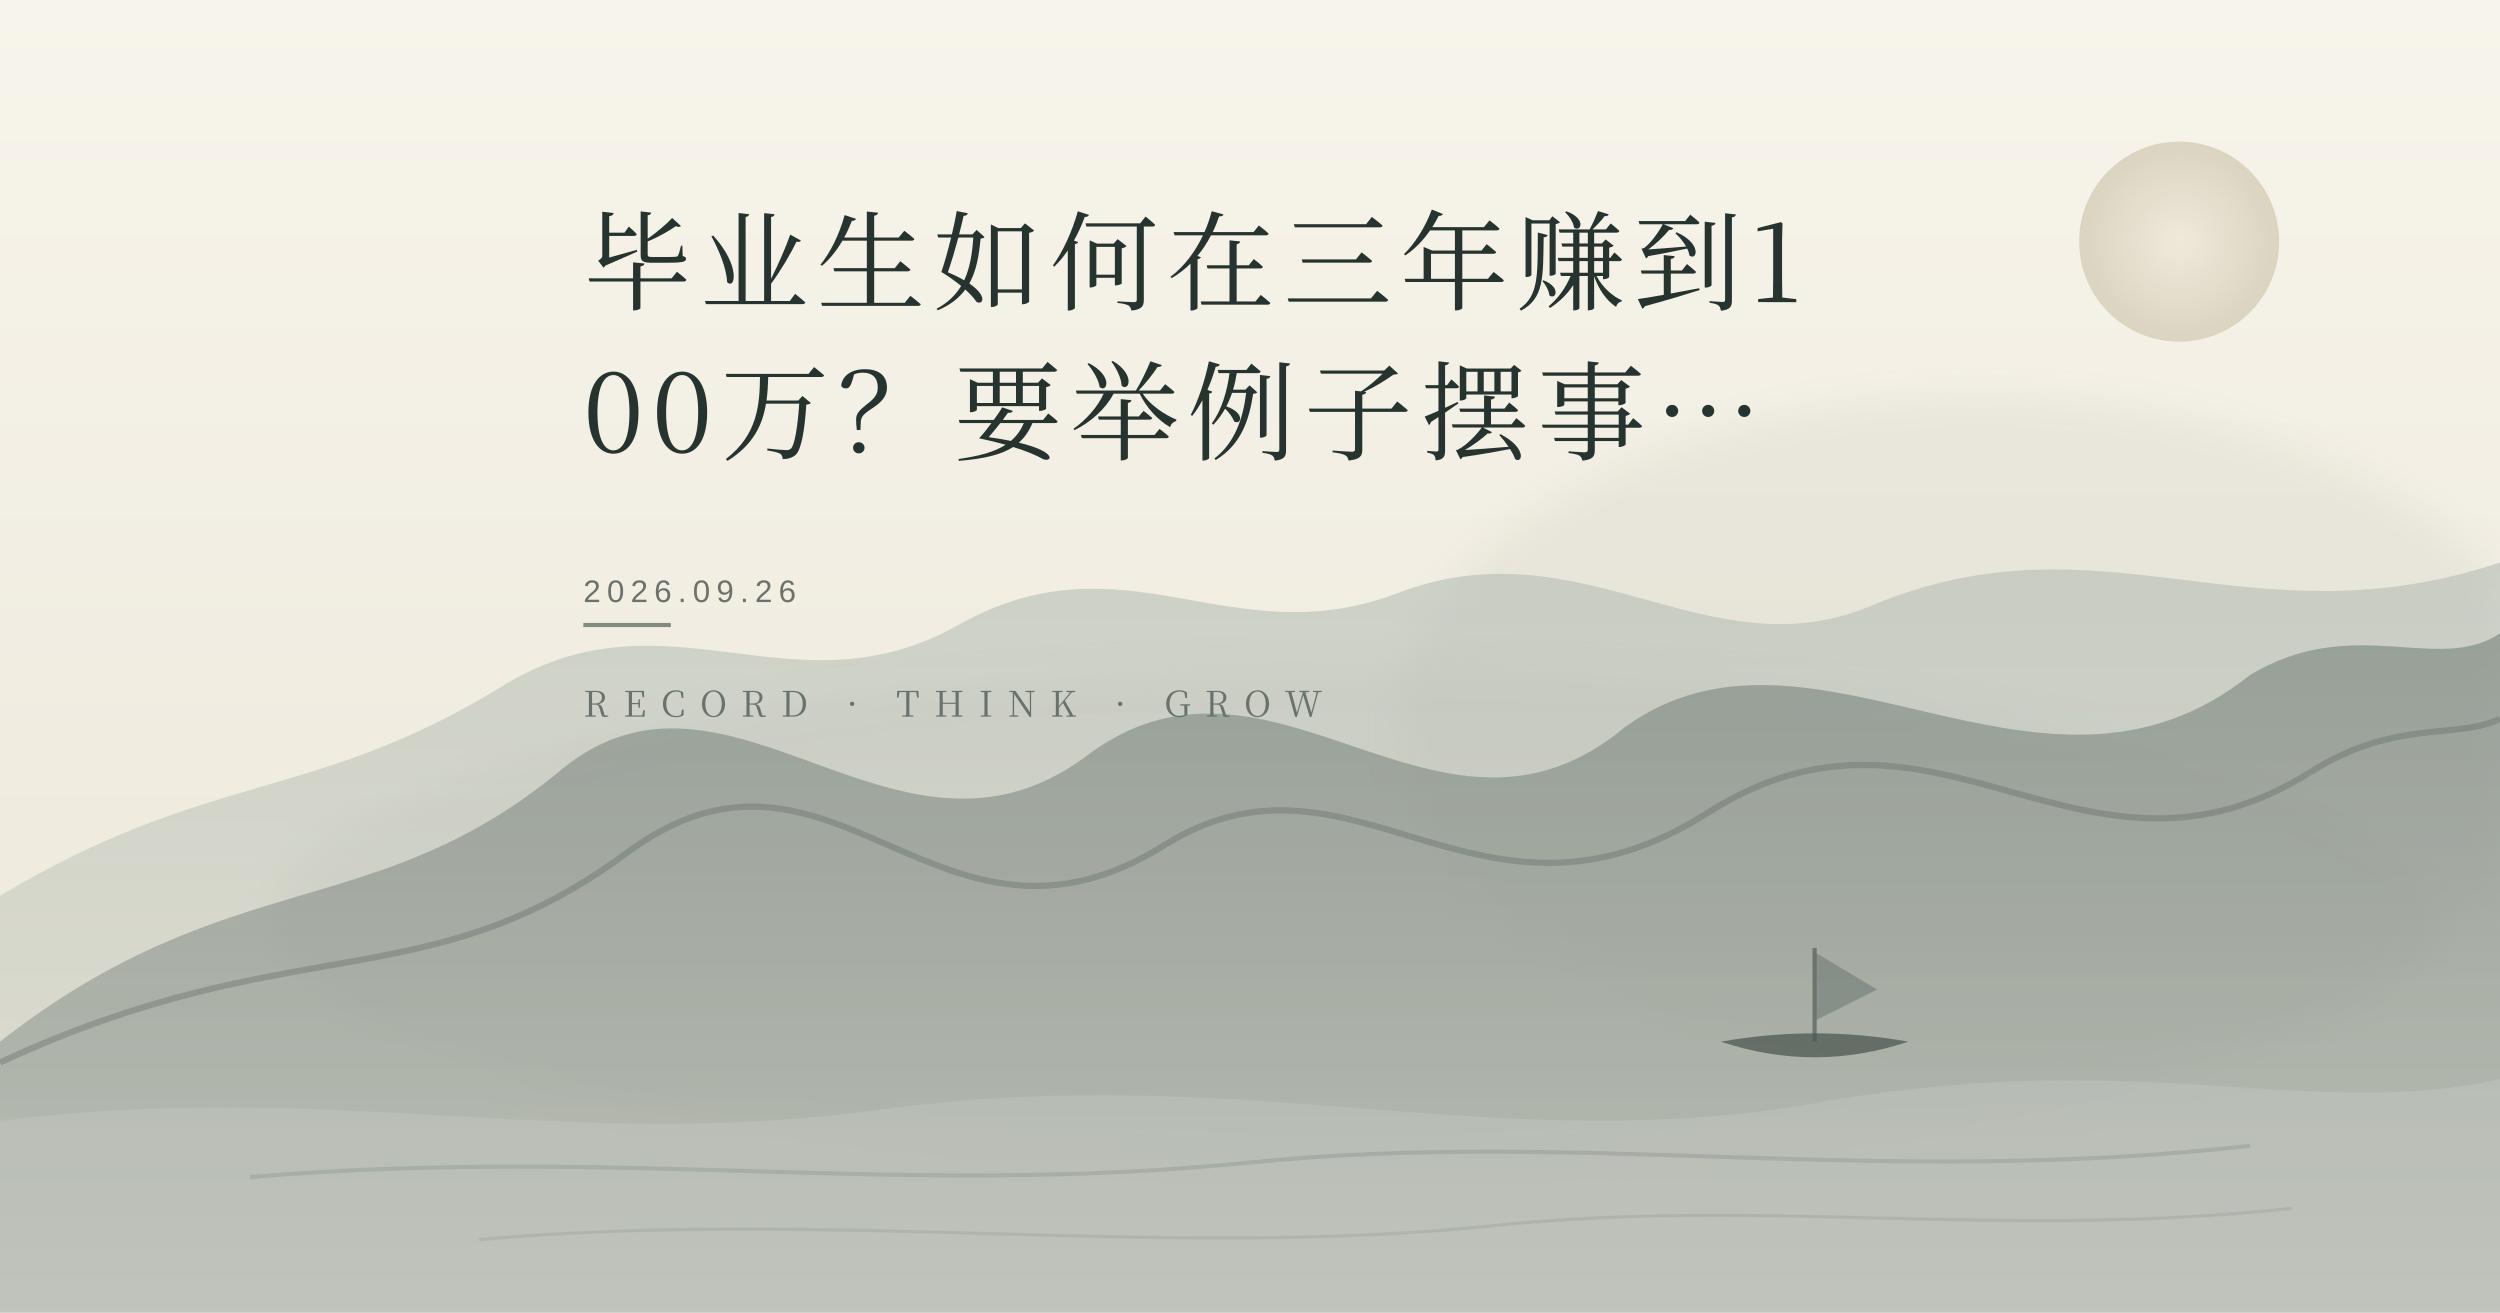
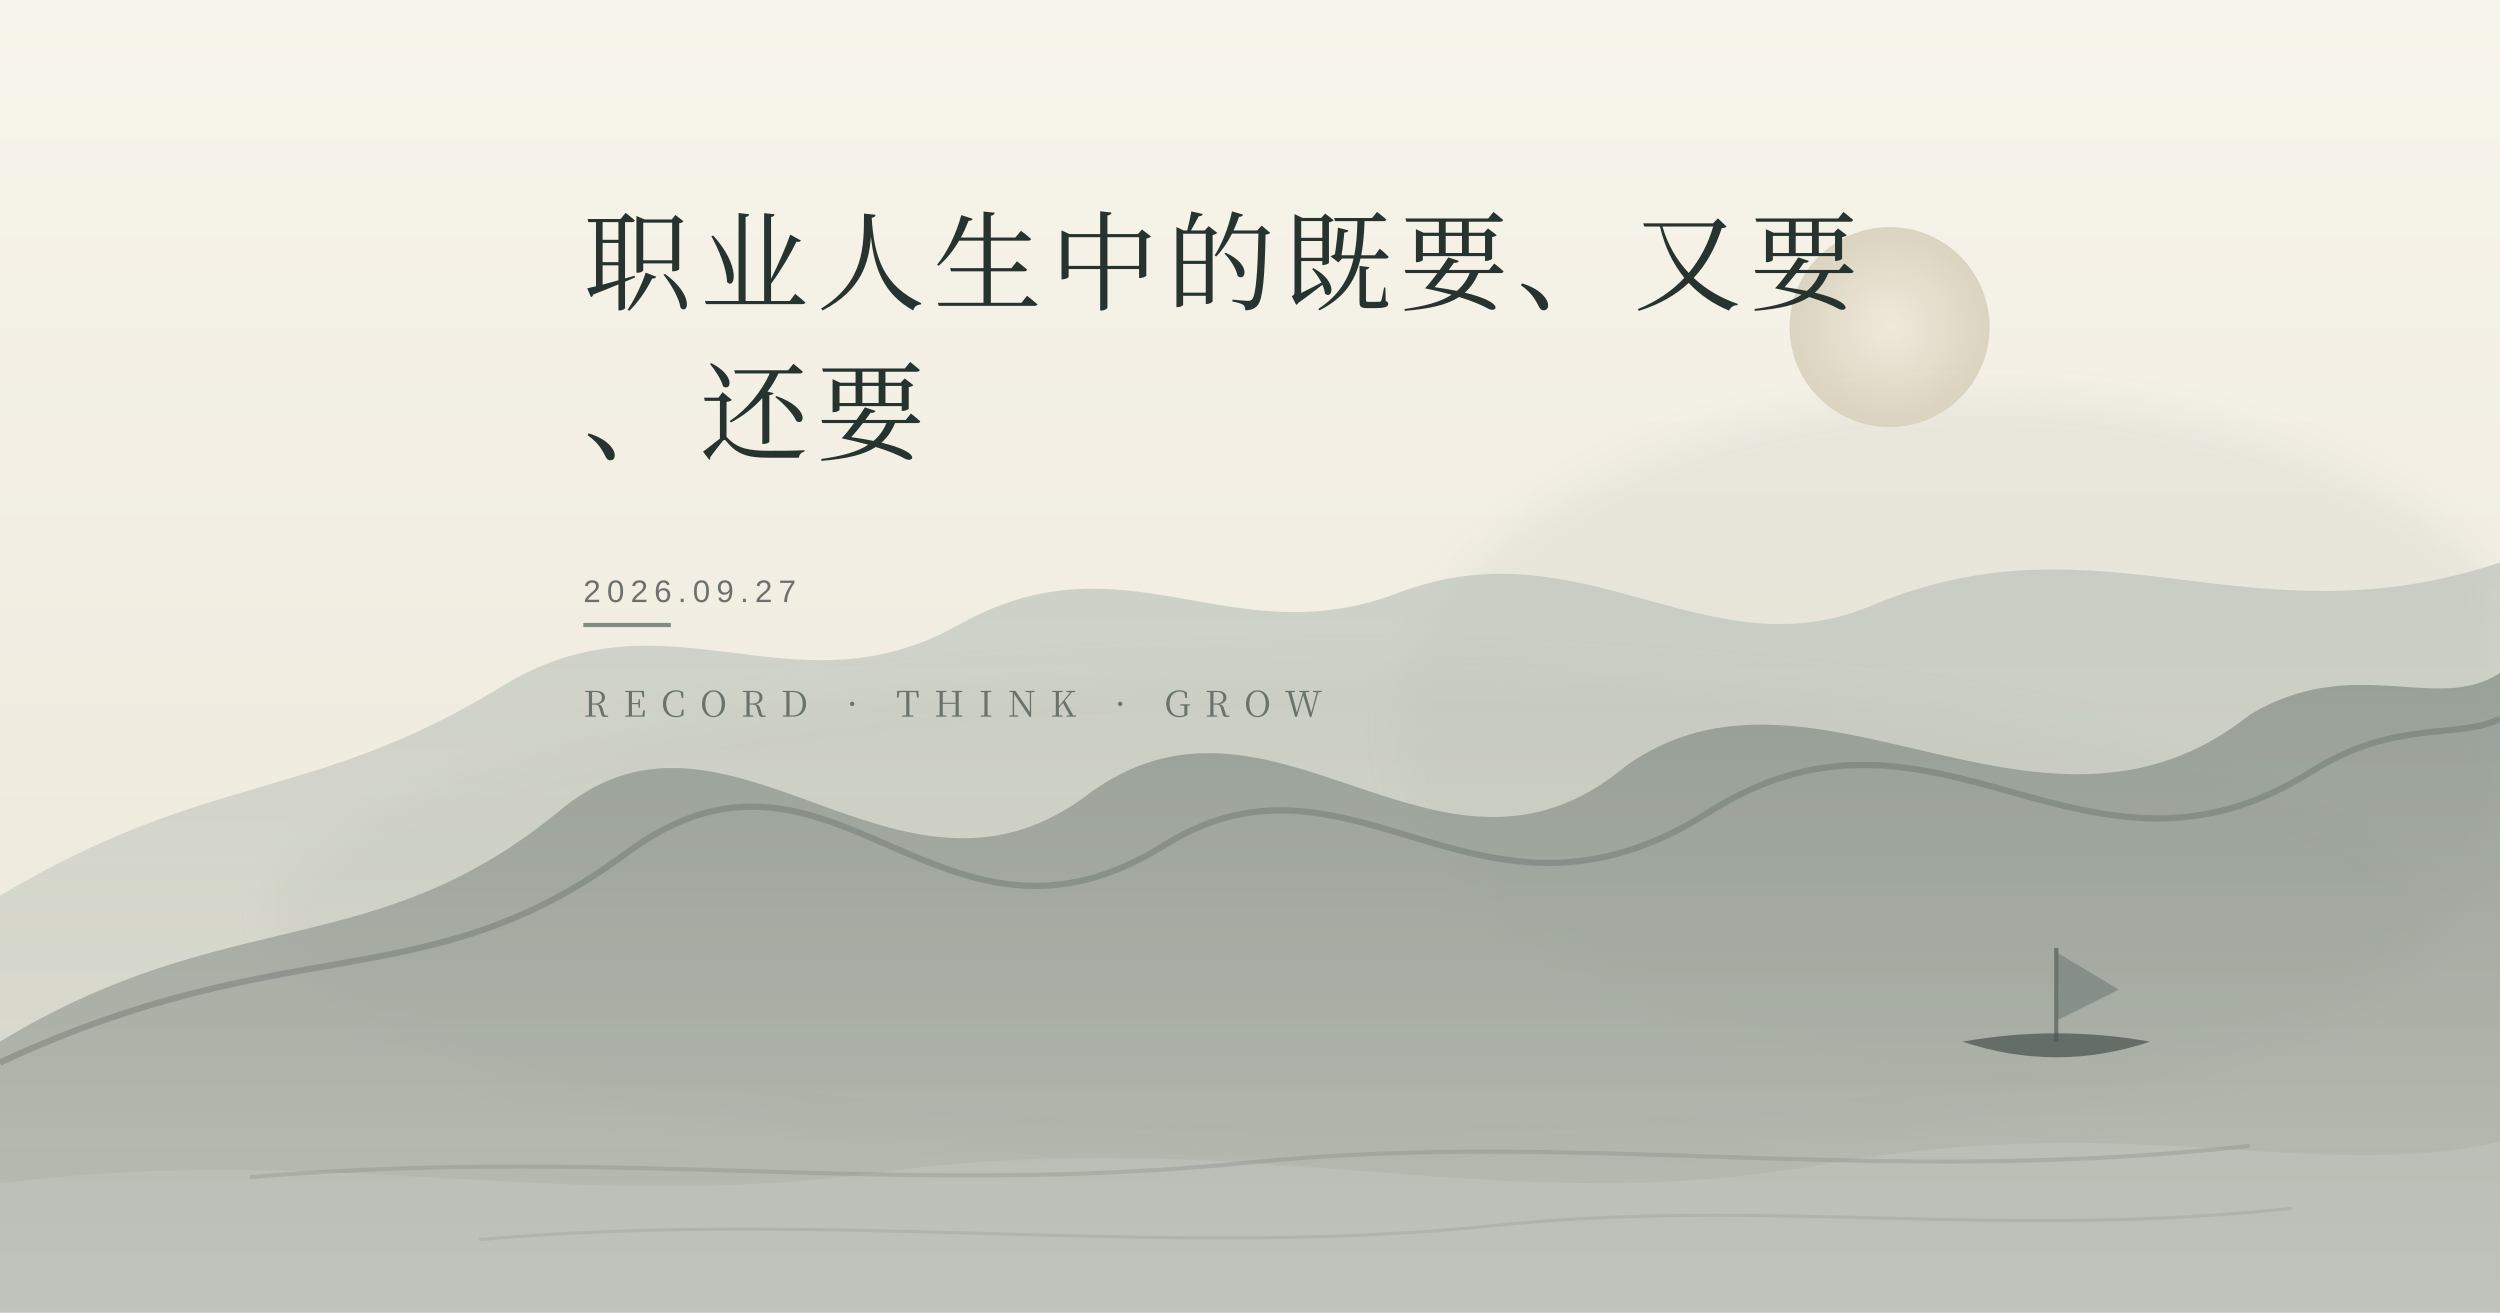
<svg xmlns="http://www.w3.org/2000/svg" width="1200" height="630" viewBox="0 0 1200 630">
  <defs>
    <linearGradient id="paper" x1="0" y1="0" x2="0" y2="1">
      <stop offset="0%" stop-color="#f7f4eb" />
      <stop offset="100%" stop-color="#ebe6d8" />
    </linearGradient>
    <linearGradient id="farMountain" x1="0" y1="0" x2="0" y2="1">
      <stop offset="0%" stop-color="#aeb8b0" />
      <stop offset="100%" stop-color="#d8d8cc" />
    </linearGradient>
    <linearGradient id="nearMountain" x1="0" y1="0" x2="0" y2="1">
      <stop offset="0%" stop-color="#69756f" />
      <stop offset="100%" stop-color="#9ba39b" />
    </linearGradient>
    <filter id="inkBlur">
      <feGaussianBlur stdDeviation="8" />
    </filter>
    <radialGradient id="moon">
      <stop offset="0%" stop-color="#eee8d8" />
      <stop offset="100%" stop-color="#d8d0bd" />
    </radialGradient>
    <style>

      .title {

        font-family:
          "Noto Serif CJK SC",
          "Source Han Serif SC",
          "Songti SC",
          "STSong",
          serif;

        font-size:
          52px;

        font-weight:
          500;

        letter-spacing:
          4px;

        fill:
          #26332f;
      }


      .subtitle {

        font-family:
          "Noto Serif CJK SC",
          "Source Han Serif SC",
          "Songti SC",
          "STSong",
          serif;

        font-size:
          17px;

        letter-spacing:
          7px;

        fill:
          #69736d;
      }


      .date {

        font-family:
          "Helvetica Neue",
          Arial,
          sans-serif;

        font-size:
          15px;

        letter-spacing:
          3px;

        fill:
          #6d716d;
      }

    </style>
  </defs>
  <rect x="0" y="0" width="1200" height="630" fill="url(#paper)" />
  <ellipse cx="650" cy="440" rx="520" ry="120" fill="#89958c" opacity="0.12" filter="url(#inkBlur)" />
  <ellipse cx="950" cy="350" rx="280" ry="160" fill="#738078" opacity="0.08" filter="url(#inkBlur)" />
-   <circle cx="1046" cy="116" r="48" fill="url(#moon)" opacity="0.9" />
+   <circle cx="907" cy="157" r="48" fill="url(#moon)" opacity="0.9" />
  <path d="       M0 430        C100 370         150 385         240 330        C320 280         380 345         460 300        C540 255         590 315         670 285        C760 250         820 325         900 290        C1010 245         1080 310         1200 270        L1200 630       L0 630       Z     " fill="url(#farMountain)" opacity="0.55" />
-   <path d="       M0 500        C110 414         180 444         270 369        C350 304         430 429         520 364        C610 294         690 424         780 349        C870 284         980 404         1080 324        C1130 294         1170 324         1200 304        L1200 630       L0 630       Z     " fill="url(#nearMountain)" opacity="0.52" />
+   <path d="       M0 500        C110 433         180 463         270 388        C350 323         430 448         520 383        C610 313         690 443         780 368        C870 303         980 423         1080 343        C1130 313         1170 343         1200 323        L1200 630       L0 630       Z     " fill="url(#nearMountain)" opacity="0.52" />
  <path d="       M0 510        C140 445         205 480         300 410        C400 335         450 475         560 405        C650 350         710 460         820 390        C930 320         1000 440         1110 370        C1150 345         1180 355         1200 345     " fill="none" stroke="#59645e" stroke-width="3" opacity="0.35" />
-   <path d="       M0 538        C160 518         270 553         420 533        C600 508         720 558         880 528        C1030 503         1110 538         1200 518        L1200 630       L0 630       Z     " fill="#c4cbc4" opacity="0.38" />
+   <path d="       M0 568        C160 548         270 583         420 563        C600 538         720 588         880 558        C1030 533         1110 568         1200 548        L1200 630       L0 630       Z     " fill="#c4cbc4" opacity="0.38" />
  <path d="       M120 565        C300 550         430 575         600 558        C760 542         900 570         1080 550     " fill="none" stroke="#77827b" stroke-width="2" opacity="0.28" />
  <path d="       M230 595        C400 580         560 605         720 588        C850 575         960 595         1100 580     " fill="none" stroke="#77827b" stroke-width="1.5" opacity="0.20" />
-   <text x="280" y="145" class="title">毕业生如何在三年赚到1</text>
-   <text x="280" y="217" class="title">00万？要举例子摆事…</text>
+   <text x="280" y="145" class="title">职业人生中的既要、又要</text>
+   <text x="280" y="217" class="title">、还要</text>
  <rect x="280" y="299" width="42" height="2" fill="#52615a" opacity="0.7" />
  <text x="280" y="344" class="subtitle">RECORD · THINK · GROW</text>
-   <text x="280" y="289" class="date">2026.09.26</text>
-   <path d="       M826 500        Q871 492         916 500        Q871 515         826 500        Z     " fill="#4d5752" opacity="0.75" />
-   <line x1="871" y1="500" x2="871" y2="455" stroke="#4d5752" stroke-width="2" opacity="0.65" />
-   <path d="       M871 457       L871 490       L901 475       Z     " fill="#66716b" opacity="0.5" />
+   <text x="280" y="289" class="date">2026.09.27</text>
+   <path d="       M942 500        Q987 492         1032 500        Q987 515         942 500        Z     " fill="#4d5752" opacity="0.75" />
+   <line x1="987" y1="500" x2="987" y2="455" stroke="#4d5752" stroke-width="2" opacity="0.65" />
+   <path d="       M987 457       L987 490       L1017 475       Z     " fill="#66716b" opacity="0.5" />
</svg>
